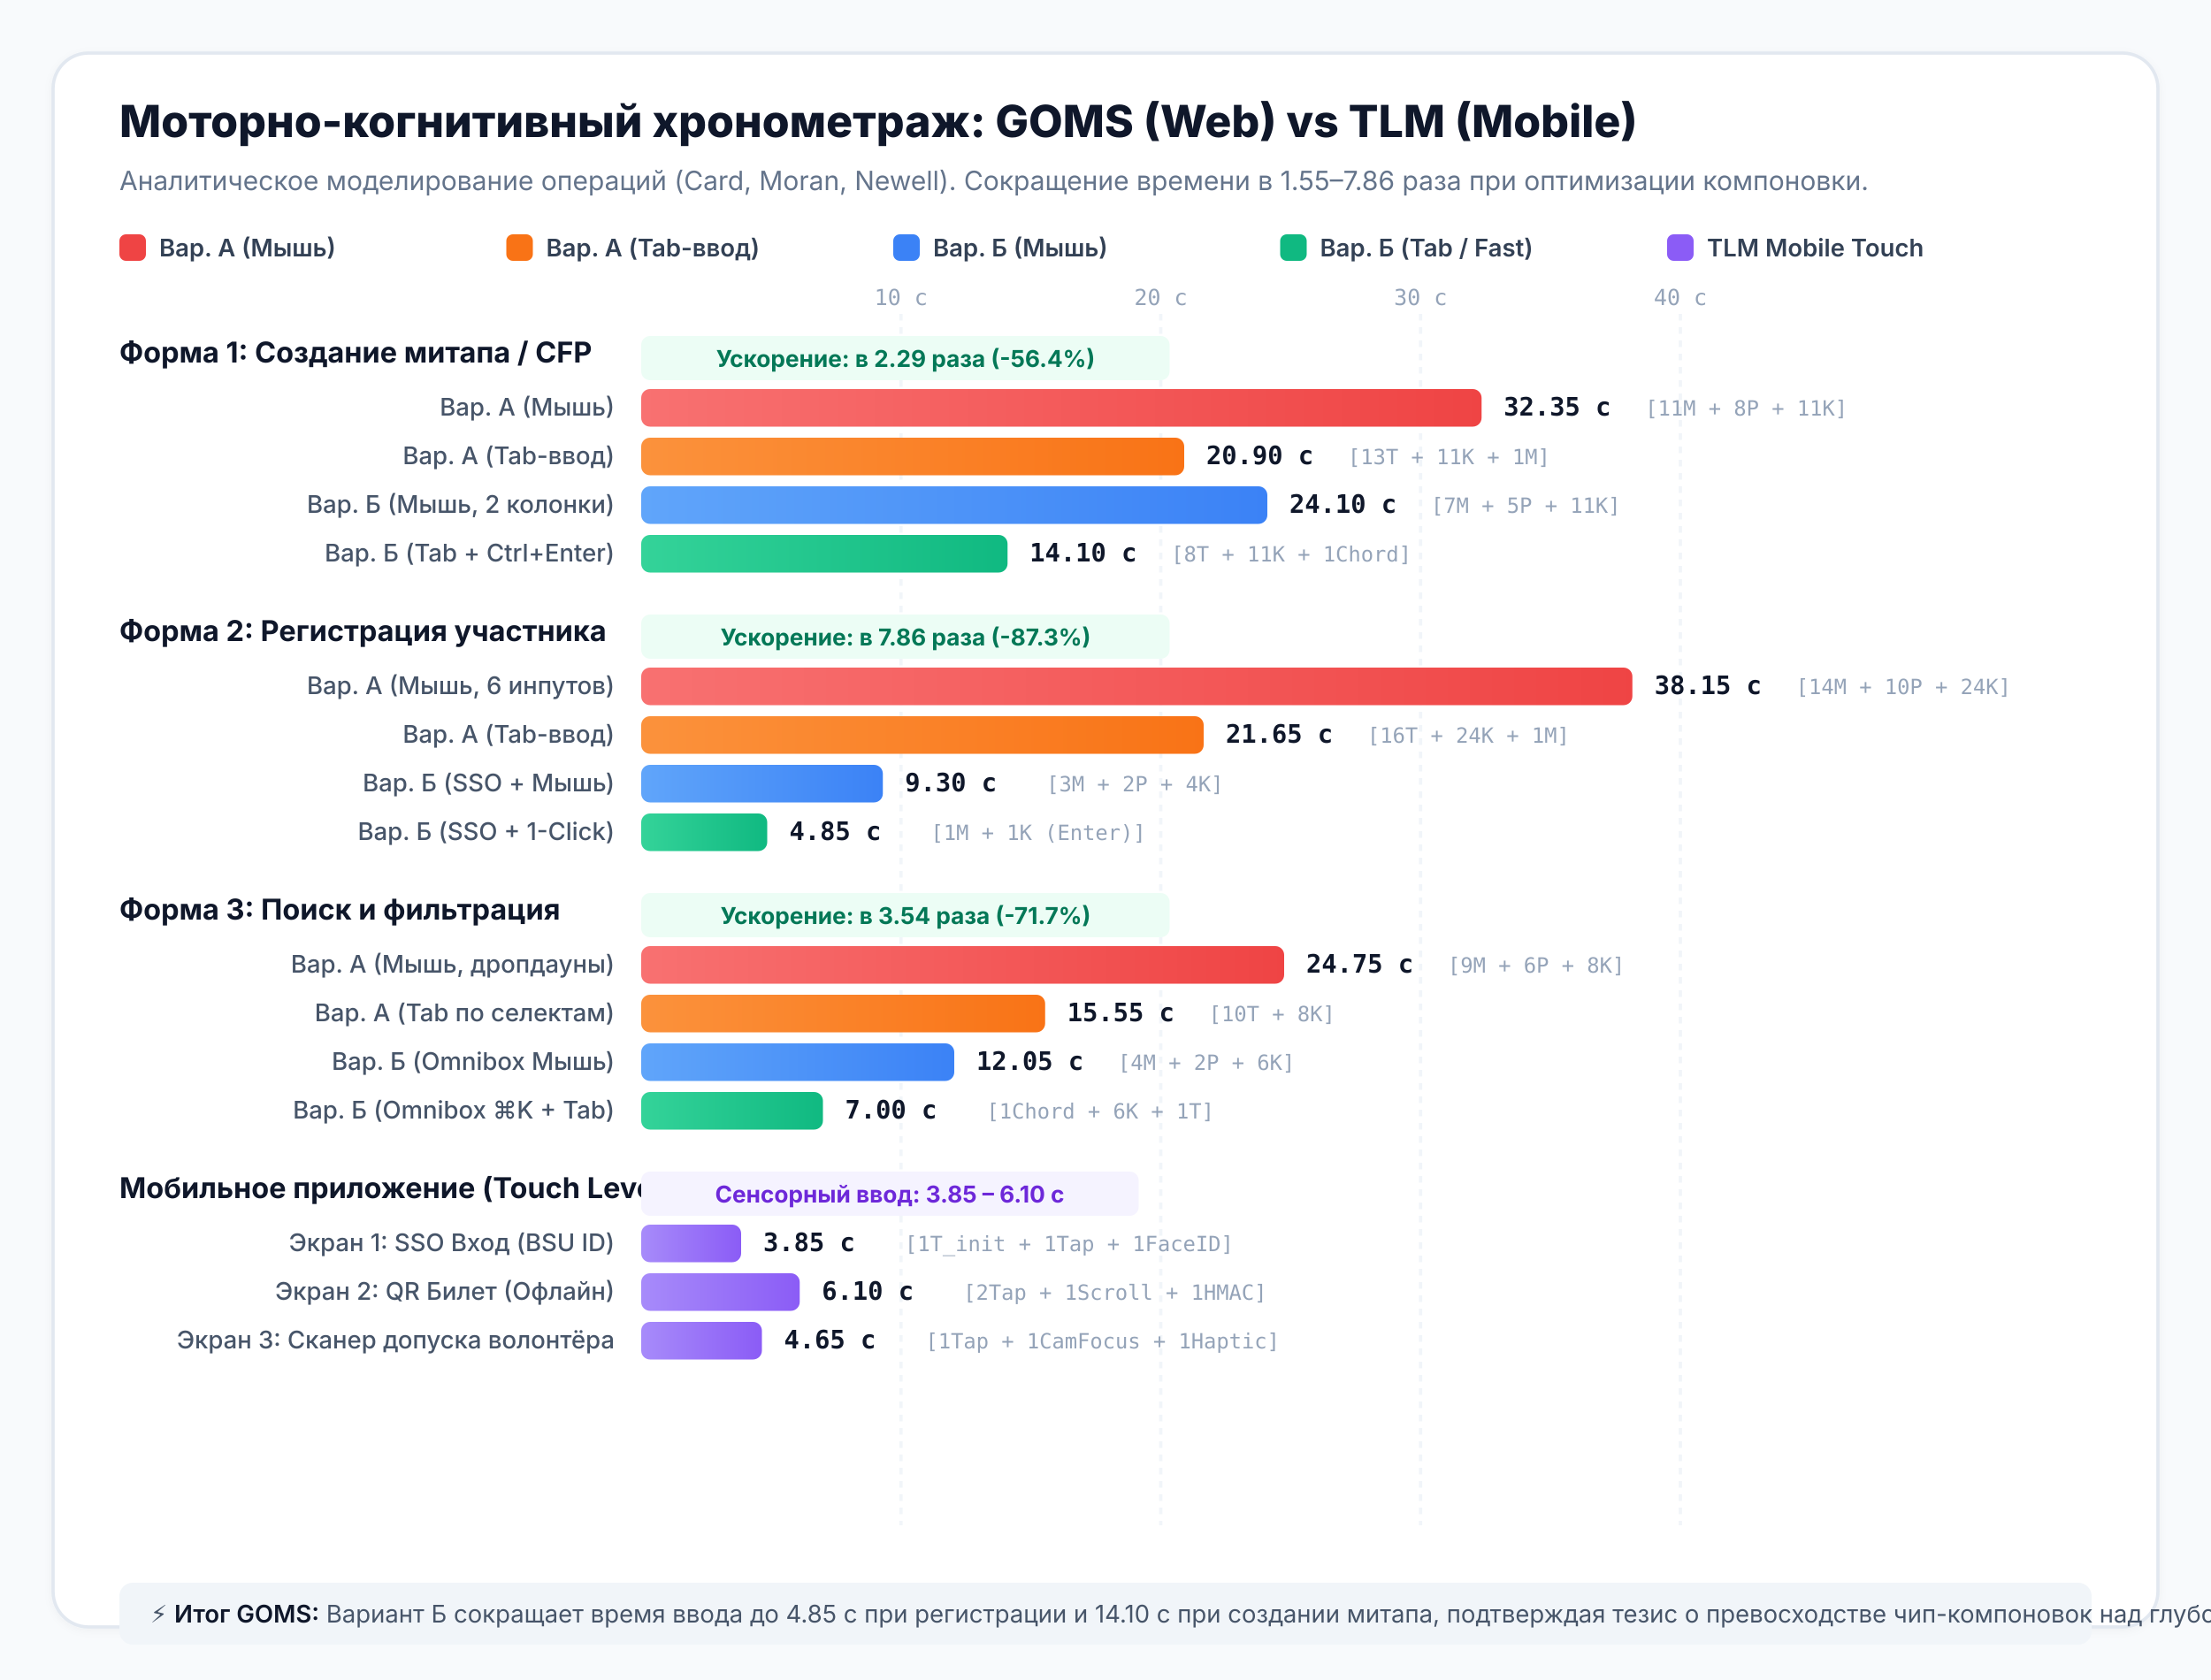
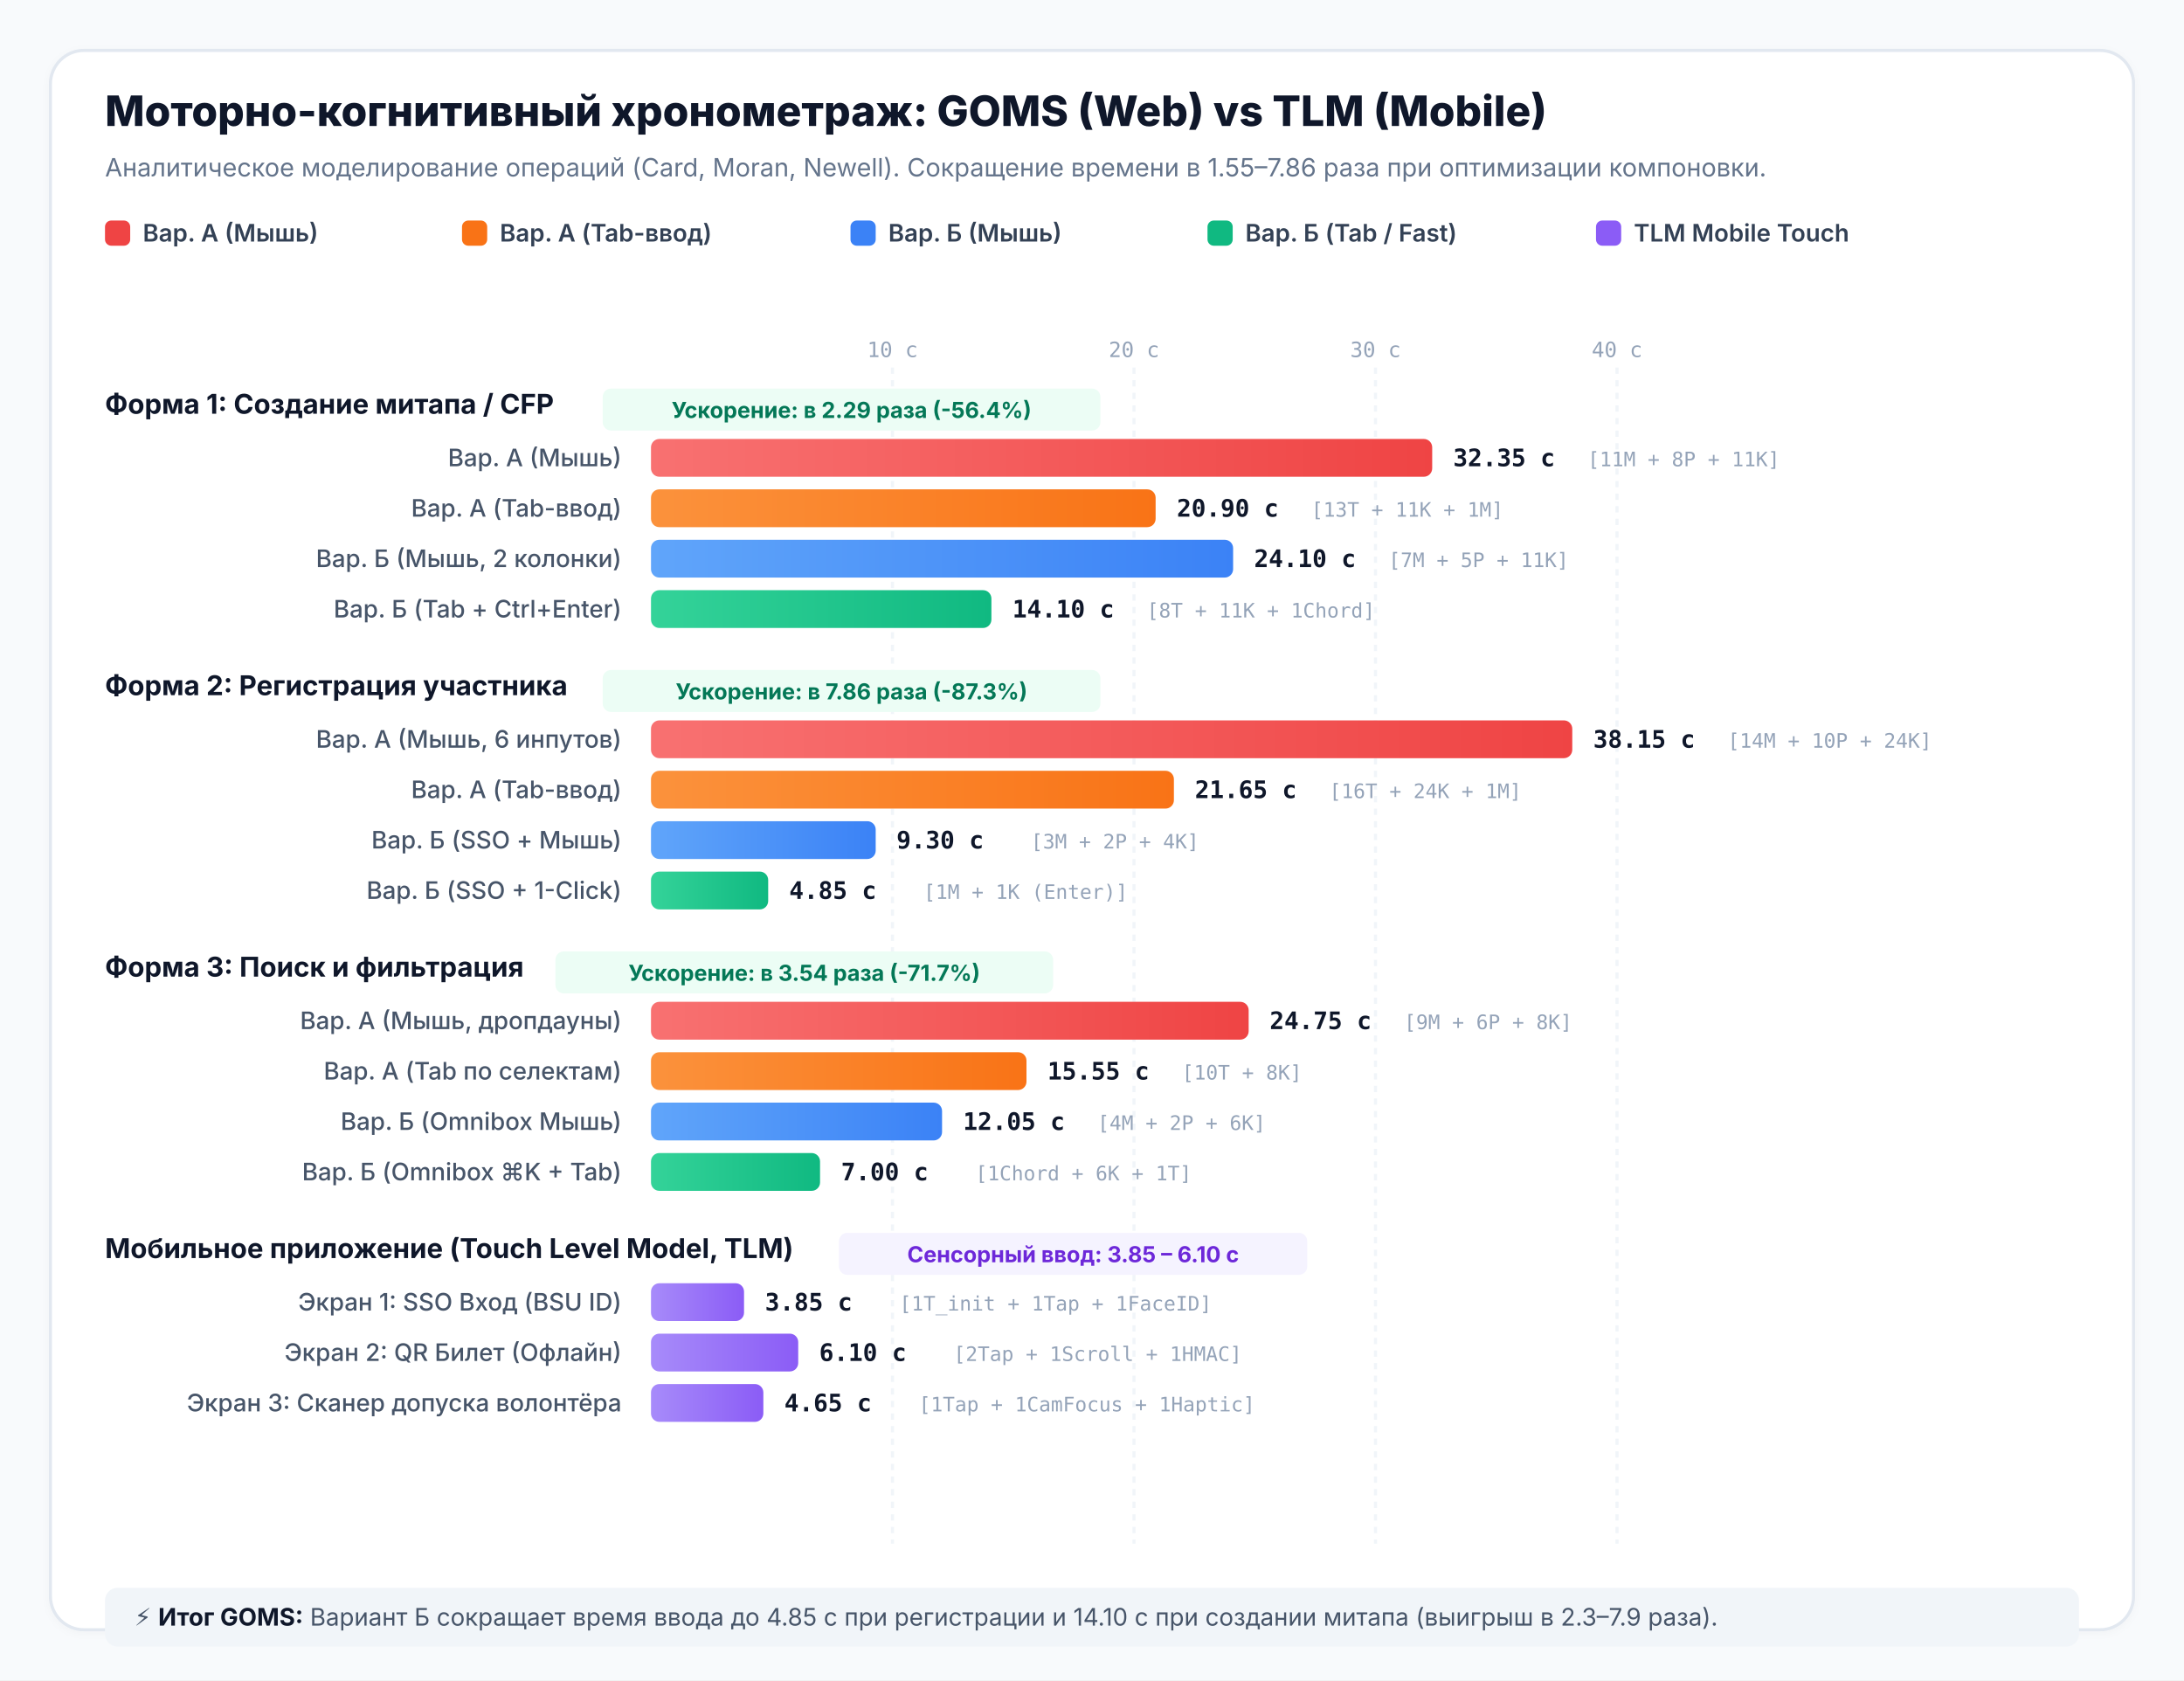
- <svg xmlns="http://www.w3.org/2000/svg" viewBox="0 0 1000 760" width="100%" height="auto" font-family="Inter, -apple-system, sans-serif">
+ <svg xmlns="http://www.w3.org/2000/svg" viewBox="0 0 1040 800" width="100%" height="auto" font-family="Inter, -apple-system, BlinkMacSystemFont, sans-serif">
  <defs>
    <filter id="shadow-card" x="-5%" y="-5%" width="110%" height="115%" filterUnits="userSpaceOnUse">
-       <feDropShadow dx="0" dy="4" stdDeviation="8" flood-color="#0f172a" flood-opacity="0.08" />
-       <feDropShadow dx="0" dy="1" stdDeviation="2" flood-color="#0f172a" flood-opacity="0.04" />
+       <feDropShadow dx="0" dy="4" stdDeviation="8" flood-color="#0f172a" flood-opacity="0.07" />
+       <feDropShadow dx="0" dy="1" stdDeviation="2" flood-color="#0f172a" flood-opacity="0.03" />
    </filter>
    <filter id="shadow-badge" x="-10%" y="-15%" width="120%" height="135%" filterUnits="userSpaceOnUse">
-       <feDropShadow dx="0" dy="2" stdDeviation="3" flood-color="#0f172a" flood-opacity="0.06" />
-     </filter>
-     <filter id="radar-glow" x="-20%" y="-20%" width="140%" height="140%" filterUnits="userSpaceOnUse">
-       <feGaussianBlur stdDeviation="4" result="blur" />
-       <feComposite in="SourceGraphic" in2="blur" operator="over" />
+       <feDropShadow dx="0" dy="2" stdDeviation="3" flood-color="#0f172a" flood-opacity="0.05" />
    </filter>
    <linearGradient id="actualGrad" x1="0%" y1="0%" x2="100%" y2="100%">
-       <stop offset="0%" stop-color="#3b82f6" stop-opacity="0.38" />
-       <stop offset="50%" stop-color="#2563eb" stop-opacity="0.28" />
-       <stop offset="100%" stop-color="#10b981" stop-opacity="0.20" />
+       <stop offset="0%" stop-color="#3b82f6" stop-opacity="0.35" />
+       <stop offset="50%" stop-color="#2563eb" stop-opacity="0.25" />
+       <stop offset="100%" stop-color="#10b981" stop-opacity="0.18" />
    </linearGradient>
    <linearGradient id="bar-red" x1="0%" y1="0%" x2="100%" y2="0%">
      <stop offset="0%" stop-color="#f87171" />
      <stop offset="100%" stop-color="#ef4444" />
    </linearGradient>
    <linearGradient id="bar-orange" x1="0%" y1="0%" x2="100%" y2="0%">
      <stop offset="0%" stop-color="#fb923c" />
      <stop offset="100%" stop-color="#f97316" />
    </linearGradient>
    <linearGradient id="bar-blue" x1="0%" y1="0%" x2="100%" y2="0%">
      <stop offset="0%" stop-color="#60a5fa" />
      <stop offset="100%" stop-color="#3b82f6" />
    </linearGradient>
    <linearGradient id="bar-green" x1="0%" y1="0%" x2="100%" y2="0%">
      <stop offset="0%" stop-color="#34d399" />
      <stop offset="100%" stop-color="#10b981" />
    </linearGradient>
    <linearGradient id="bar-purple" x1="0%" y1="0%" x2="100%" y2="0%">
      <stop offset="0%" stop-color="#a78bfa" />
      <stop offset="100%" stop-color="#8b5cf6" />
    </linearGradient>
  </defs>
  <rect width="100%" height="100%" fill="#f8fafc" />
-   <rect x="24" y="24" width="952" height="712" rx="16" fill="#ffffff" stroke="#e2e8f0" stroke-width="1.5" filter="url(#shadow-card)" />
-   <g transform="translate(54, 62)">
+   <rect x="24" y="24" width="992" height="752" rx="16" fill="#ffffff" stroke="#e2e8f0" stroke-width="1.5" filter="url(#shadow-card)" />
+   <g transform="translate(50, 60)">
    <text x="0" y="0" font-size="20" font-weight="800" fill="#0f172a">Моторно-когнитивный хронометраж: GOMS (Web) vs TLM (Mobile)</text>
    <text x="0" y="24" font-size="12" fill="#64748b">Аналитическое моделирование операций (Card, Moran, Newell). Сокращение времени в 1.55–7.86 раза при оптимизации компоновки.</text>
  </g>
-   <g transform="translate(54, 106)">
+   <g transform="translate(50, 105)">
    <g transform="translate(0, 0)">
      <rect x="0" y="0" width="12" height="12" rx="3" fill="#ef4444" />
-       <text x="18" y="10" font-size="11" font-weight="600" fill="#334155">Вар. А (Мышь)</text>
+       <text x="18" y="10" font-size="11.5" font-weight="600" fill="#334155">Вар. А (Мышь)</text>
    </g>
-     <g transform="translate(175, 0)">
+     <g transform="translate(170, 0)">
      <rect x="0" y="0" width="12" height="12" rx="3" fill="#f97316" />
-       <text x="18" y="10" font-size="11" font-weight="600" fill="#334155">Вар. А (Tab-ввод)</text>
+       <text x="18" y="10" font-size="11.5" font-weight="600" fill="#334155">Вар. А (Tab-ввод)</text>
    </g>
-     <g transform="translate(350, 0)">
+     <g transform="translate(355, 0)">
      <rect x="0" y="0" width="12" height="12" rx="3" fill="#3b82f6" />
-       <text x="18" y="10" font-size="11" font-weight="600" fill="#334155">Вар. Б (Мышь)</text>
+       <text x="18" y="10" font-size="11.5" font-weight="600" fill="#334155">Вар. Б (Мышь)</text>
    </g>
    <g transform="translate(525, 0)">
      <rect x="0" y="0" width="12" height="12" rx="3" fill="#10b981" />
-       <text x="18" y="10" font-size="11" font-weight="600" fill="#334155">Вар. Б (Tab / Fast)</text>
+       <text x="18" y="10" font-size="11.5" font-weight="600" fill="#334155">Вар. Б (Tab / Fast)</text>
    </g>
-     <g transform="translate(700, 0)">
+     <g transform="translate(710, 0)">
      <rect x="0" y="0" width="12" height="12" rx="3" fill="#8b5cf6" />
-       <text x="18" y="10" font-size="11" font-weight="600" fill="#334155">TLM Mobile Touch</text>
+       <text x="18" y="10" font-size="11.5" font-weight="600" fill="#334155">TLM Mobile Touch</text>
    </g>
  </g>
-   <line x1="407.5" y1="142" x2="407.5" y2="690" stroke="#f1f5f9" stroke-width="1.5" stroke-dasharray="3 3" />
-   <text x="407.5" y="138" font-family="JetBrains Mono, monospace" font-size="10" fill="#94a3b8" text-anchor="middle">10 с</text>
-   <line x1="525.0" y1="142" x2="525.0" y2="690" stroke="#f1f5f9" stroke-width="1.5" stroke-dasharray="3 3" />
-   <text x="525.0" y="138" font-family="JetBrains Mono, monospace" font-size="10" fill="#94a3b8" text-anchor="middle">20 с</text>
-   <line x1="642.5" y1="142" x2="642.5" y2="690" stroke="#f1f5f9" stroke-width="1.5" stroke-dasharray="3 3" />
-   <text x="642.5" y="138" font-family="JetBrains Mono, monospace" font-size="10" fill="#94a3b8" text-anchor="middle">30 с</text>
-   <line x1="760.0" y1="142" x2="760.0" y2="690" stroke="#f1f5f9" stroke-width="1.5" stroke-dasharray="3 3" />
-   <text x="760.0" y="138" font-family="JetBrains Mono, monospace" font-size="10" fill="#94a3b8" text-anchor="middle">40 с</text>
-   <g transform="translate(54, 164)">
+   <line x1="425.0" y1="175" x2="425.0" y2="735" stroke="#f1f5f9" stroke-width="1.5" stroke-dasharray="3 3" />
+   <text x="425.0" y="170" font-family="JetBrains Mono, monospace" font-size="10" fill="#94a3b8" text-anchor="middle">10 с</text>
+   <line x1="540.0" y1="175" x2="540.0" y2="735" stroke="#f1f5f9" stroke-width="1.5" stroke-dasharray="3 3" />
+   <text x="540.0" y="170" font-family="JetBrains Mono, monospace" font-size="10" fill="#94a3b8" text-anchor="middle">20 с</text>
+   <line x1="655.0" y1="175" x2="655.0" y2="735" stroke="#f1f5f9" stroke-width="1.5" stroke-dasharray="3 3" />
+   <text x="655.0" y="170" font-family="JetBrains Mono, monospace" font-size="10" fill="#94a3b8" text-anchor="middle">30 с</text>
+   <line x1="770.0" y1="175" x2="770.0" y2="735" stroke="#f1f5f9" stroke-width="1.5" stroke-dasharray="3 3" />
+   <text x="770.0" y="170" font-family="JetBrains Mono, monospace" font-size="10" fill="#94a3b8" text-anchor="middle">40 с</text>
+   <g transform="translate(50, 197)">
    <text x="0" y="0" font-size="13" font-weight="700" fill="#0f172a">Форма 1: Создание митапа / CFP</text>
-     <rect x="236" y="-12" width="239" height="20" rx="4" fill="#ecfdf5" />
-     <text x="355.6" y="2" font-size="10.5" font-weight="700" fill="#047857" text-anchor="middle">Ускорение: в 2.29 раза (-56.4%)</text>
+     <rect x="237.0" y="-12" width="237" height="20" rx="4" fill="#ecfdf5" />
+     <text x="355.5" y="2" font-size="10.5" font-weight="700" fill="#047857" text-anchor="middle">Ускорение: в 2.29 раза (-56.4%)</text>
  </g>
-   <text x="278" y="188" font-size="11" font-weight="500" fill="#475569" text-anchor="end">Вар. А (Мышь)</text>
-   <rect x="290" y="176" width="380.1" height="17" rx="4" fill="url(#bar-red)" />
-   <text x="680.1" y="188" font-family="JetBrains Mono, monospace" font-size="11.5" font-weight="700" fill="#0f172a">32.35 с</text>
-   <text x="744.1" y="188" font-family="JetBrains Mono, monospace" font-size="9.5" fill="#94a3b8">[11M + 8P + 11K]</text>
-   <text x="278" y="210" font-size="11" font-weight="500" fill="#475569" text-anchor="end">Вар. А (Tab-ввод)</text>
-   <rect x="290" y="198" width="245.6" height="17" rx="4" fill="url(#bar-orange)" />
-   <text x="545.6" y="210" font-family="JetBrains Mono, monospace" font-size="11.5" font-weight="700" fill="#0f172a">20.90 с</text>
-   <text x="609.6" y="210" font-family="JetBrains Mono, monospace" font-size="9.5" fill="#94a3b8">[13T + 11K + 1M]</text>
-   <text x="278" y="232" font-size="11" font-weight="500" fill="#475569" text-anchor="end">Вар. Б (Мышь, 2 колонки)</text>
-   <rect x="290" y="220" width="283.2" height="17" rx="4" fill="url(#bar-blue)" />
-   <text x="583.2" y="232" font-family="JetBrains Mono, monospace" font-size="11.5" font-weight="700" fill="#0f172a">24.10 с</text>
-   <text x="647.2" y="232" font-family="JetBrains Mono, monospace" font-size="9.5" fill="#94a3b8">[7M + 5P + 11K]</text>
-   <text x="278" y="254" font-size="11" font-weight="500" fill="#475569" text-anchor="end">Вар. Б (Tab + Ctrl+Enter)</text>
-   <rect x="290" y="242" width="165.7" height="17" rx="4" fill="url(#bar-green)" />
-   <text x="465.7" y="254" font-family="JetBrains Mono, monospace" font-size="11.5" font-weight="700" fill="#0f172a">14.10 с</text>
-   <text x="529.7" y="254" font-family="JetBrains Mono, monospace" font-size="9.5" fill="#94a3b8">[8T + 11K + 1Chord]</text>
-   <g transform="translate(54, 290)">
+   <text x="296" y="222" font-size="11.5" font-weight="500" fill="#475569" text-anchor="end">Вар. А (Мышь)</text>
+   <rect x="310" y="209" width="372.0" height="18" rx="4" fill="url(#bar-red)" />
+   <text x="692.0" y="222" font-family="JetBrains Mono, monospace" font-size="11.5" font-weight="700" fill="#0f172a">32.35 с</text>
+   <text x="756.0" y="222" font-family="JetBrains Mono, monospace" font-size="9.5" fill="#94a3b8">[11M + 8P + 11K]</text>
+   <text x="296" y="246" font-size="11.5" font-weight="500" fill="#475569" text-anchor="end">Вар. А (Tab-ввод)</text>
+   <rect x="310" y="233" width="240.3" height="18" rx="4" fill="url(#bar-orange)" />
+   <text x="560.4" y="246" font-family="JetBrains Mono, monospace" font-size="11.5" font-weight="700" fill="#0f172a">20.90 с</text>
+   <text x="624.4" y="246" font-family="JetBrains Mono, monospace" font-size="9.5" fill="#94a3b8">[13T + 11K + 1M]</text>
+   <text x="296" y="270" font-size="11.5" font-weight="500" fill="#475569" text-anchor="end">Вар. Б (Мышь, 2 колонки)</text>
+   <rect x="310" y="257" width="277.2" height="18" rx="4" fill="url(#bar-blue)" />
+   <text x="597.2" y="270" font-family="JetBrains Mono, monospace" font-size="11.5" font-weight="700" fill="#0f172a">24.10 с</text>
+   <text x="661.2" y="270" font-family="JetBrains Mono, monospace" font-size="9.5" fill="#94a3b8">[7M + 5P + 11K]</text>
+   <text x="296" y="294" font-size="11.5" font-weight="500" fill="#475569" text-anchor="end">Вар. Б (Tab + Ctrl+Enter)</text>
+   <rect x="310" y="281" width="162.1" height="18" rx="4" fill="url(#bar-green)" />
+   <text x="482.1" y="294" font-family="JetBrains Mono, monospace" font-size="11.5" font-weight="700" fill="#0f172a">14.10 с</text>
+   <text x="546.1" y="294" font-family="JetBrains Mono, monospace" font-size="9.5" fill="#94a3b8">[8T + 11K + 1Chord]</text>
+   <g transform="translate(50, 331)">
    <text x="0" y="0" font-size="13" font-weight="700" fill="#0f172a">Форма 2: Регистрация участника</text>
-     <rect x="236" y="-12" width="239" height="20" rx="4" fill="#ecfdf5" />
-     <text x="355.6" y="2" font-size="10.5" font-weight="700" fill="#047857" text-anchor="middle">Ускорение: в 7.86 раза (-87.3%)</text>
+     <rect x="237.0" y="-12" width="237" height="20" rx="4" fill="#ecfdf5" />
+     <text x="355.5" y="2" font-size="10.5" font-weight="700" fill="#047857" text-anchor="middle">Ускорение: в 7.86 раза (-87.3%)</text>
  </g>
-   <text x="278" y="314" font-size="11" font-weight="500" fill="#475569" text-anchor="end">Вар. А (Мышь, 6 инпутов)</text>
-   <rect x="290" y="302" width="448.3" height="17" rx="4" fill="url(#bar-red)" />
-   <text x="748.3" y="314" font-family="JetBrains Mono, monospace" font-size="11.5" font-weight="700" fill="#0f172a">38.15 с</text>
-   <text x="812.3" y="314" font-family="JetBrains Mono, monospace" font-size="9.5" fill="#94a3b8">[14M + 10P + 24K]</text>
-   <text x="278" y="336" font-size="11" font-weight="500" fill="#475569" text-anchor="end">Вар. А (Tab-ввод)</text>
-   <rect x="290" y="324" width="254.4" height="17" rx="4" fill="url(#bar-orange)" />
-   <text x="554.4" y="336" font-family="JetBrains Mono, monospace" font-size="11.5" font-weight="700" fill="#0f172a">21.65 с</text>
-   <text x="618.4" y="336" font-family="JetBrains Mono, monospace" font-size="9.5" fill="#94a3b8">[16T + 24K + 1M]</text>
-   <text x="278" y="358" font-size="11" font-weight="500" fill="#475569" text-anchor="end">Вар. Б (SSO + Мышь)</text>
-   <rect x="290" y="346" width="109.3" height="17" rx="4" fill="url(#bar-blue)" />
-   <text x="409.3" y="358" font-family="JetBrains Mono, monospace" font-size="11.5" font-weight="700" fill="#0f172a">9.30 с</text>
-   <text x="473.3" y="358" font-family="JetBrains Mono, monospace" font-size="9.5" fill="#94a3b8">[3M + 2P + 4K]</text>
-   <text x="278" y="380" font-size="11" font-weight="500" fill="#475569" text-anchor="end">Вар. Б (SSO + 1-Click)</text>
-   <rect x="290" y="368" width="57.0" height="17" rx="4" fill="url(#bar-green)" />
-   <text x="357.0" y="380" font-family="JetBrains Mono, monospace" font-size="11.5" font-weight="700" fill="#0f172a">4.85 с</text>
-   <text x="421.0" y="380" font-family="JetBrains Mono, monospace" font-size="9.5" fill="#94a3b8">[1M + 1K (Enter)]</text>
-   <g transform="translate(54, 416)">
+   <text x="296" y="356" font-size="11.5" font-weight="500" fill="#475569" text-anchor="end">Вар. А (Мышь, 6 инпутов)</text>
+   <rect x="310" y="343" width="438.7" height="18" rx="4" fill="url(#bar-red)" />
+   <text x="758.7" y="356" font-family="JetBrains Mono, monospace" font-size="11.5" font-weight="700" fill="#0f172a">38.15 с</text>
+   <text x="822.7" y="356" font-family="JetBrains Mono, monospace" font-size="9.5" fill="#94a3b8">[14M + 10P + 24K]</text>
+   <text x="296" y="380" font-size="11.5" font-weight="500" fill="#475569" text-anchor="end">Вар. А (Tab-ввод)</text>
+   <rect x="310" y="367" width="249.0" height="18" rx="4" fill="url(#bar-orange)" />
+   <text x="569.0" y="380" font-family="JetBrains Mono, monospace" font-size="11.5" font-weight="700" fill="#0f172a">21.65 с</text>
+   <text x="633.0" y="380" font-family="JetBrains Mono, monospace" font-size="9.5" fill="#94a3b8">[16T + 24K + 1M]</text>
+   <text x="296" y="404" font-size="11.5" font-weight="500" fill="#475569" text-anchor="end">Вар. Б (SSO + Мышь)</text>
+   <rect x="310" y="391" width="107.0" height="18" rx="4" fill="url(#bar-blue)" />
+   <text x="426.9" y="404" font-family="JetBrains Mono, monospace" font-size="11.5" font-weight="700" fill="#0f172a">9.30 с</text>
+   <text x="490.9" y="404" font-family="JetBrains Mono, monospace" font-size="9.5" fill="#94a3b8">[3M + 2P + 4K]</text>
+   <text x="296" y="428" font-size="11.5" font-weight="500" fill="#475569" text-anchor="end">Вар. Б (SSO + 1-Click)</text>
+   <rect x="310" y="415" width="55.8" height="18" rx="4" fill="url(#bar-green)" />
+   <text x="375.8" y="428" font-family="JetBrains Mono, monospace" font-size="11.5" font-weight="700" fill="#0f172a">4.85 с</text>
+   <text x="439.8" y="428" font-family="JetBrains Mono, monospace" font-size="9.5" fill="#94a3b8">[1M + 1K (Enter)]</text>
+   <g transform="translate(50, 465)">
    <text x="0" y="0" font-size="13" font-weight="700" fill="#0f172a">Форма 3: Поиск и фильтрация</text>
-     <rect x="236" y="-12" width="239" height="20" rx="4" fill="#ecfdf5" />
-     <text x="355.6" y="2" font-size="10.5" font-weight="700" fill="#047857" text-anchor="middle">Ускорение: в 3.54 раза (-71.7%)</text>
+     <rect x="214.5" y="-12" width="237" height="20" rx="4" fill="#ecfdf5" />
+     <text x="333.0" y="2" font-size="10.5" font-weight="700" fill="#047857" text-anchor="middle">Ускорение: в 3.54 раза (-71.7%)</text>
  </g>
-   <text x="278" y="440" font-size="11" font-weight="500" fill="#475569" text-anchor="end">Вар. А (Мышь, дропдауны)</text>
-   <rect x="290" y="428" width="290.8" height="17" rx="4" fill="url(#bar-red)" />
-   <text x="590.8" y="440" font-family="JetBrains Mono, monospace" font-size="11.5" font-weight="700" fill="#0f172a">24.75 с</text>
-   <text x="654.8" y="440" font-family="JetBrains Mono, monospace" font-size="9.5" fill="#94a3b8">[9M + 6P + 8K]</text>
-   <text x="278" y="462" font-size="11" font-weight="500" fill="#475569" text-anchor="end">Вар. А (Tab по селектам)</text>
-   <rect x="290" y="450" width="182.7" height="17" rx="4" fill="url(#bar-orange)" />
-   <text x="482.7" y="462" font-family="JetBrains Mono, monospace" font-size="11.5" font-weight="700" fill="#0f172a">15.55 с</text>
-   <text x="546.7" y="462" font-family="JetBrains Mono, monospace" font-size="9.5" fill="#94a3b8">[10T + 8K]</text>
-   <text x="278" y="484" font-size="11" font-weight="500" fill="#475569" text-anchor="end">Вар. Б (Omnibox Мышь)</text>
-   <rect x="290" y="472" width="141.6" height="17" rx="4" fill="url(#bar-blue)" />
-   <text x="441.6" y="484" font-family="JetBrains Mono, monospace" font-size="11.5" font-weight="700" fill="#0f172a">12.05 с</text>
-   <text x="505.6" y="484" font-family="JetBrains Mono, monospace" font-size="9.5" fill="#94a3b8">[4M + 2P + 6K]</text>
-   <text x="278" y="506" font-size="11" font-weight="500" fill="#475569" text-anchor="end">Вар. Б (Omnibox ⌘K + Tab)</text>
-   <rect x="290" y="494" width="82.2" height="17" rx="4" fill="url(#bar-green)" />
-   <text x="382.2" y="506" font-family="JetBrains Mono, monospace" font-size="11.5" font-weight="700" fill="#0f172a">7.00 с</text>
-   <text x="446.2" y="506" font-family="JetBrains Mono, monospace" font-size="9.5" fill="#94a3b8">[1Chord + 6K + 1T]</text>
-   <g transform="translate(54, 542)">
+   <text x="296" y="490" font-size="11.5" font-weight="500" fill="#475569" text-anchor="end">Вар. А (Мышь, дропдауны)</text>
+   <rect x="310" y="477" width="284.6" height="18" rx="4" fill="url(#bar-red)" />
+   <text x="604.6" y="490" font-family="JetBrains Mono, monospace" font-size="11.5" font-weight="700" fill="#0f172a">24.75 с</text>
+   <text x="668.6" y="490" font-family="JetBrains Mono, monospace" font-size="9.5" fill="#94a3b8">[9M + 6P + 8K]</text>
+   <text x="296" y="514" font-size="11.5" font-weight="500" fill="#475569" text-anchor="end">Вар. А (Tab по селектам)</text>
+   <rect x="310" y="501" width="178.8" height="18" rx="4" fill="url(#bar-orange)" />
+   <text x="498.8" y="514" font-family="JetBrains Mono, monospace" font-size="11.5" font-weight="700" fill="#0f172a">15.55 с</text>
+   <text x="562.8" y="514" font-family="JetBrains Mono, monospace" font-size="9.5" fill="#94a3b8">[10T + 8K]</text>
+   <text x="296" y="538" font-size="11.5" font-weight="500" fill="#475569" text-anchor="end">Вар. Б (Omnibox Мышь)</text>
+   <rect x="310" y="525" width="138.6" height="18" rx="4" fill="url(#bar-blue)" />
+   <text x="458.6" y="538" font-family="JetBrains Mono, monospace" font-size="11.5" font-weight="700" fill="#0f172a">12.05 с</text>
+   <text x="522.6" y="538" font-family="JetBrains Mono, monospace" font-size="9.5" fill="#94a3b8">[4M + 2P + 6K]</text>
+   <text x="296" y="562" font-size="11.5" font-weight="500" fill="#475569" text-anchor="end">Вар. Б (Omnibox ⌘K + Tab)</text>
+   <rect x="310" y="549" width="80.5" height="18" rx="4" fill="url(#bar-green)" />
+   <text x="400.5" y="562" font-family="JetBrains Mono, monospace" font-size="11.5" font-weight="700" fill="#0f172a">7.00 с</text>
+   <text x="464.5" y="562" font-family="JetBrains Mono, monospace" font-size="9.5" fill="#94a3b8">[1Chord + 6K + 1T]</text>
+   <g transform="translate(50, 599)">
    <text x="0" y="0" font-size="13" font-weight="700" fill="#0f172a">Мобильное приложение (Touch Level Model, TLM)</text>
-     <rect x="236" y="-12" width="225" height="20" rx="4" fill="#f5f3ff" />
-     <text x="348.4" y="2" font-size="10.5" font-weight="700" fill="#6d28d9" text-anchor="middle">Сенсорный ввод: 3.85 – 6.10 с</text>
+     <rect x="349.5" y="-12" width="223" height="20" rx="4" fill="#f5f3ff" />
+     <text x="461.0" y="2" font-size="10.5" font-weight="700" fill="#6d28d9" text-anchor="middle">Сенсорный ввод: 3.85 – 6.10 с</text>
  </g>
-   <text x="278" y="566" font-size="11" font-weight="500" fill="#475569" text-anchor="end">Экран 1: SSO Вход (BSU ID)</text>
-   <rect x="290" y="554" width="45.2" height="17" rx="4" fill="url(#bar-purple)" />
-   <text x="345.2" y="566" font-family="JetBrains Mono, monospace" font-size="11.5" font-weight="700" fill="#0f172a">3.85 с</text>
-   <text x="409.2" y="566" font-family="JetBrains Mono, monospace" font-size="9.5" fill="#94a3b8">[1T_init + 1Tap + 1FaceID]</text>
-   <text x="278" y="588" font-size="11" font-weight="500" fill="#475569" text-anchor="end">Экран 2: QR Билет (Офлайн)</text>
-   <rect x="290" y="576" width="71.7" height="17" rx="4" fill="url(#bar-purple)" />
-   <text x="371.7" y="588" font-family="JetBrains Mono, monospace" font-size="11.5" font-weight="700" fill="#0f172a">6.10 с</text>
-   <text x="435.7" y="588" font-family="JetBrains Mono, monospace" font-size="9.5" fill="#94a3b8">[2Tap + 1Scroll + 1HMAC]</text>
-   <text x="278" y="610" font-size="11" font-weight="500" fill="#475569" text-anchor="end">Экран 3: Сканер допуска волонтёра</text>
-   <rect x="290" y="598" width="54.6" height="17" rx="4" fill="url(#bar-purple)" />
-   <text x="354.6" y="610" font-family="JetBrains Mono, monospace" font-size="11.5" font-weight="700" fill="#0f172a">4.65 с</text>
-   <text x="418.6" y="610" font-family="JetBrains Mono, monospace" font-size="9.5" fill="#94a3b8">[1Tap + 1CamFocus + 1Haptic]</text>
-   <g transform="translate(54, 716)">
-     <rect x="0" y="0" width="892" height="28" rx="6" fill="#f1f5f9" />
-     <text x="14" y="18" font-size="11" fill="#475569">⚡ <tspan font-weight="600" fill="#0f172a">Итог GOMS:</tspan> Вариант Б сокращает время ввода до 4.85 с при регистрации и 14.10 с при создании митапа, подтверждая тезис о превосходстве чип-компоновок над глубокими селектами.</text>
+   <text x="296" y="624" font-size="11.5" font-weight="500" fill="#475569" text-anchor="end">Экран 1: SSO Вход (BSU ID)</text>
+   <rect x="310" y="611" width="44.3" height="18" rx="4" fill="url(#bar-purple)" />
+   <text x="364.3" y="624" font-family="JetBrains Mono, monospace" font-size="11.5" font-weight="700" fill="#0f172a">3.85 с</text>
+   <text x="428.3" y="624" font-family="JetBrains Mono, monospace" font-size="9.5" fill="#94a3b8">[1T_init + 1Tap + 1FaceID]</text>
+   <text x="296" y="648" font-size="11.5" font-weight="500" fill="#475569" text-anchor="end">Экран 2: QR Билет (Офлайн)</text>
+   <rect x="310" y="635" width="70.1" height="18" rx="4" fill="url(#bar-purple)" />
+   <text x="390.1" y="648" font-family="JetBrains Mono, monospace" font-size="11.5" font-weight="700" fill="#0f172a">6.10 с</text>
+   <text x="454.1" y="648" font-family="JetBrains Mono, monospace" font-size="9.5" fill="#94a3b8">[2Tap + 1Scroll + 1HMAC]</text>
+   <text x="296" y="672" font-size="11.5" font-weight="500" fill="#475569" text-anchor="end">Экран 3: Сканер допуска волонтёра</text>
+   <rect x="310" y="659" width="53.5" height="18" rx="4" fill="url(#bar-purple)" />
+   <text x="373.5" y="672" font-family="JetBrains Mono, monospace" font-size="11.5" font-weight="700" fill="#0f172a">4.65 с</text>
+   <text x="437.5" y="672" font-family="JetBrains Mono, monospace" font-size="9.5" fill="#94a3b8">[1Tap + 1CamFocus + 1Haptic]</text>
+   <g transform="translate(50, 756)">
+     <rect x="0" y="0" width="940" height="28" rx="6" fill="#f1f5f9" />
+     <text x="14" y="18" font-size="11.5" fill="#475569">⚡ <tspan font-weight="700" fill="#0f172a">Итог GOMS:</tspan> Вариант Б сокращает время ввода до 4.85 с при регистрации и 14.10 с при создании митапа (выигрыш в 2.3–7.9 раза).</text>
  </g>
</svg>
